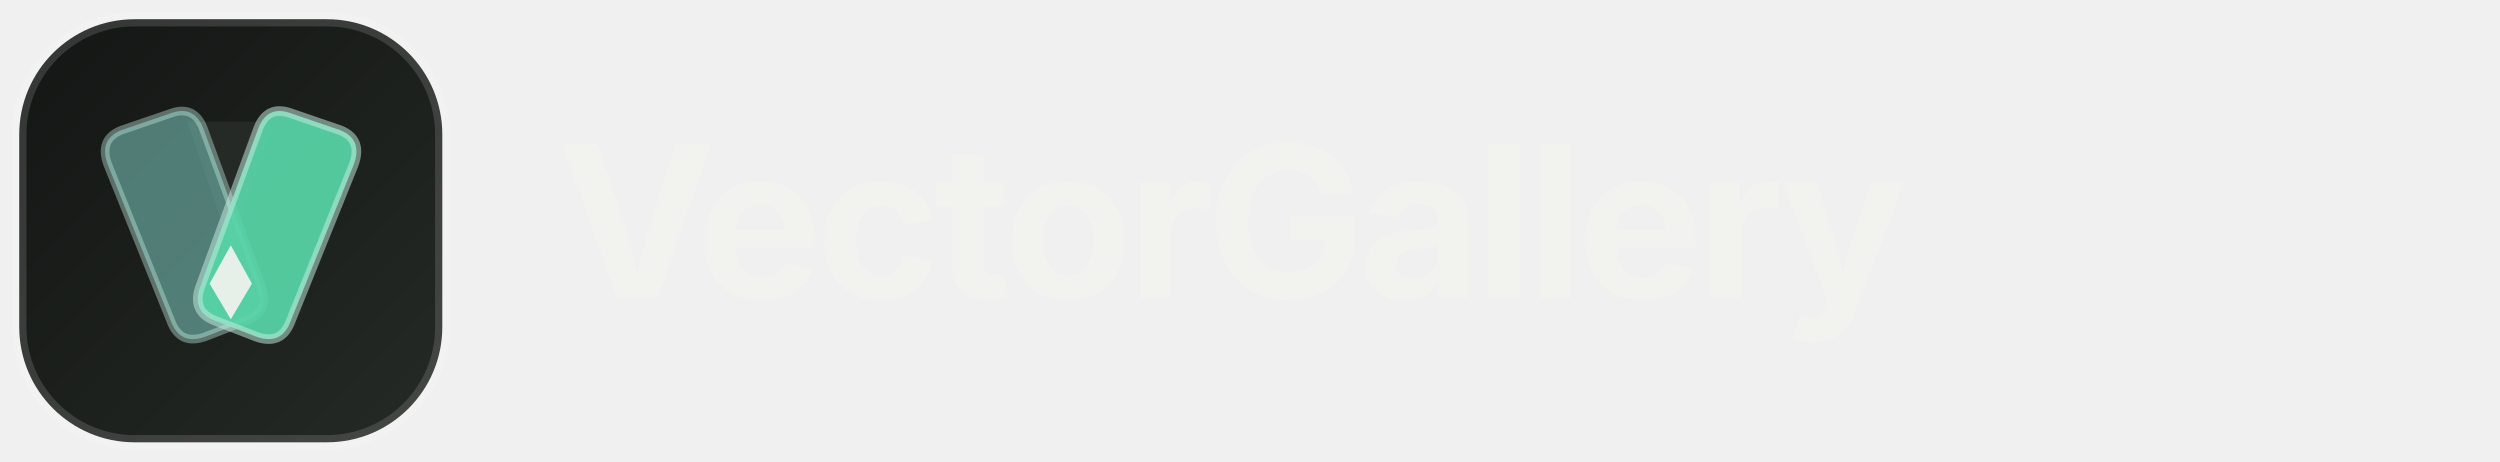
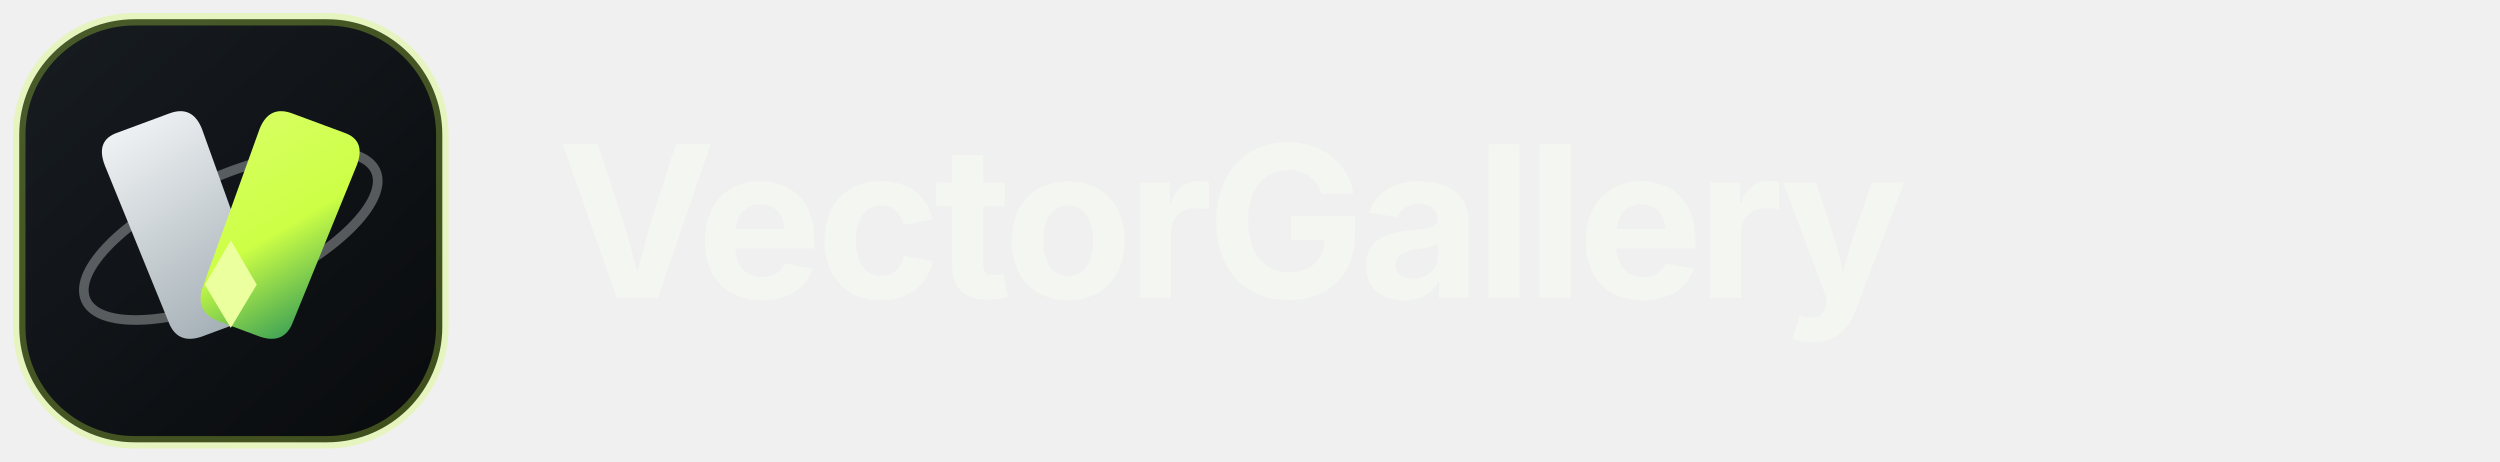
<svg xmlns="http://www.w3.org/2000/svg" viewBox="0 0 260 48" fill="none">
  <defs>
-     <linearGradient id="vg-dk-aura" x1="2" y1="2" x2="46" y2="46" gradientUnits="userSpaceOnUse">
-       <stop offset="0%" stop-color="#131614" />
-       <stop offset="100%" stop-color="#252A26" />
+     <linearGradient id="vg-ld-bg" x1="4" y1="2" x2="44" y2="46" gradientUnits="userSpaceOnUse">
+       <stop offset="0%" stop-color="#171C21" />
+       <stop offset="100%" stop-color="#090B0D" />
+     </linearGradient>
+     <linearGradient id="vg-ld-tit" x1="10" y1="12" x2="26" y2="36" gradientUnits="userSpaceOnUse">
+       <stop offset="0%" stop-color="#F7F9FA" />
+       <stop offset="100%" stop-color="#9CA8AF" />
+     </linearGradient>
+     <linearGradient id="vg-ld-volt" x1="22" y1="12" x2="36" y2="36" gradientUnits="userSpaceOnUse">
+       <stop offset="0%" stop-color="#D9FF66" />
+       <stop offset="50%" stop-color="#CDFF45" />
+       <stop offset="100%" stop-color="#087F5B" />
    </linearGradient>
  </defs>
-   <rect x="2" y="2" width="44" height="44" rx="12" fill="url(#vg-dk-aura)" stroke="#FFFFFF" stroke-opacity="0.14" stroke-width="1.5" />
-   <path d="M19.46 12.66 L28.54 12.66 L24 25.72 Z" fill="#252A26" />
-   <path d="M12.59 13.55 L17.81 11.76 Q20.15 10.94 21.11 13.27 L27.16 29.77 Q28.12 32.39 25.65 33.35 L21.39 35.0 Q18.77 35.96 17.81 33.49 L11.21 17.12 Q10.25 14.51 12.59 13.55 Z" fill="#75BDB3" fill-opacity="0.6" stroke="#C4EDE1" stroke-opacity="0.4" stroke-width="0.9" />
-   <path d="M30.19 11.76 L35.41 13.55 Q37.75 14.51 36.79 17.12 L30.19 33.49 Q29.23 35.96 26.61 35.0 L22.35 33.35 Q19.88 32.39 20.84 29.77 L26.89 13.27 Q27.85 10.94 30.19 11.76 Z" fill="#58D6A8" fill-opacity="0.92" stroke="#C4EDE1" stroke-opacity="0.52" stroke-width="1" />
-   <path d="M24 25.51 L26.2 29.5 L24 33.21 L21.8 29.5 Z" fill="#F2F3EF" fill-opacity="0.92" />
-   <text x="58" y="31" fill="#F2F3EF" font-family="Manrope, Inter, -apple-system, BlinkMacSystemFont, sans-serif" font-size="22" font-weight="700" letter-spacing="-0.03em">VectorGallery</text>
+   <rect x="2" y="2" width="44" height="44" rx="12" fill="url(#vg-ld-bg)" stroke="#CDFF45" stroke-opacity="0.28" stroke-width="1.3" />
+   <ellipse cx="24" cy="24.5" rx="16.5" ry="6.2" transform="rotate(-24 24 24.5)" stroke="#E3E8EA" stroke-opacity="0.34" stroke-width="1" />
+   <path d="M12.2 13.8 L17.6 11.8 Q20.0 10.9 21.0 13.4 L26.9 29.8 Q27.8 32.4 25.3 33.4 L21.0 35.0 Q18.4 35.9 17.5 33.4 L10.9 17.2 Q9.9 14.6 12.2 13.8 Z" fill="url(#vg-ld-tit)" />
+   <path d="M30.4 11.8 L35.8 13.8 Q38.1 14.6 37.1 17.2 L30.5 33.4 Q29.6 35.9 27.0 35.0 L22.7 33.4 Q20.2 32.4 21.1 29.8 L27.0 13.4 Q28.0 10.9 30.4 11.8 Z" fill="url(#vg-ld-volt)" />
+   <path d="M24.0 25.0 L26.7 29.6 L24.0 34.1 L21.3 29.6 Z" fill="#ECFF9E" />
+   <text x="58" y="31" fill="#F4F6F2" font-family="Space Grotesk, Manrope, Inter, -apple-system, BlinkMacSystemFont, sans-serif" font-size="22" font-weight="700" letter-spacing="-0.03em">VectorGallery</text>
</svg>
